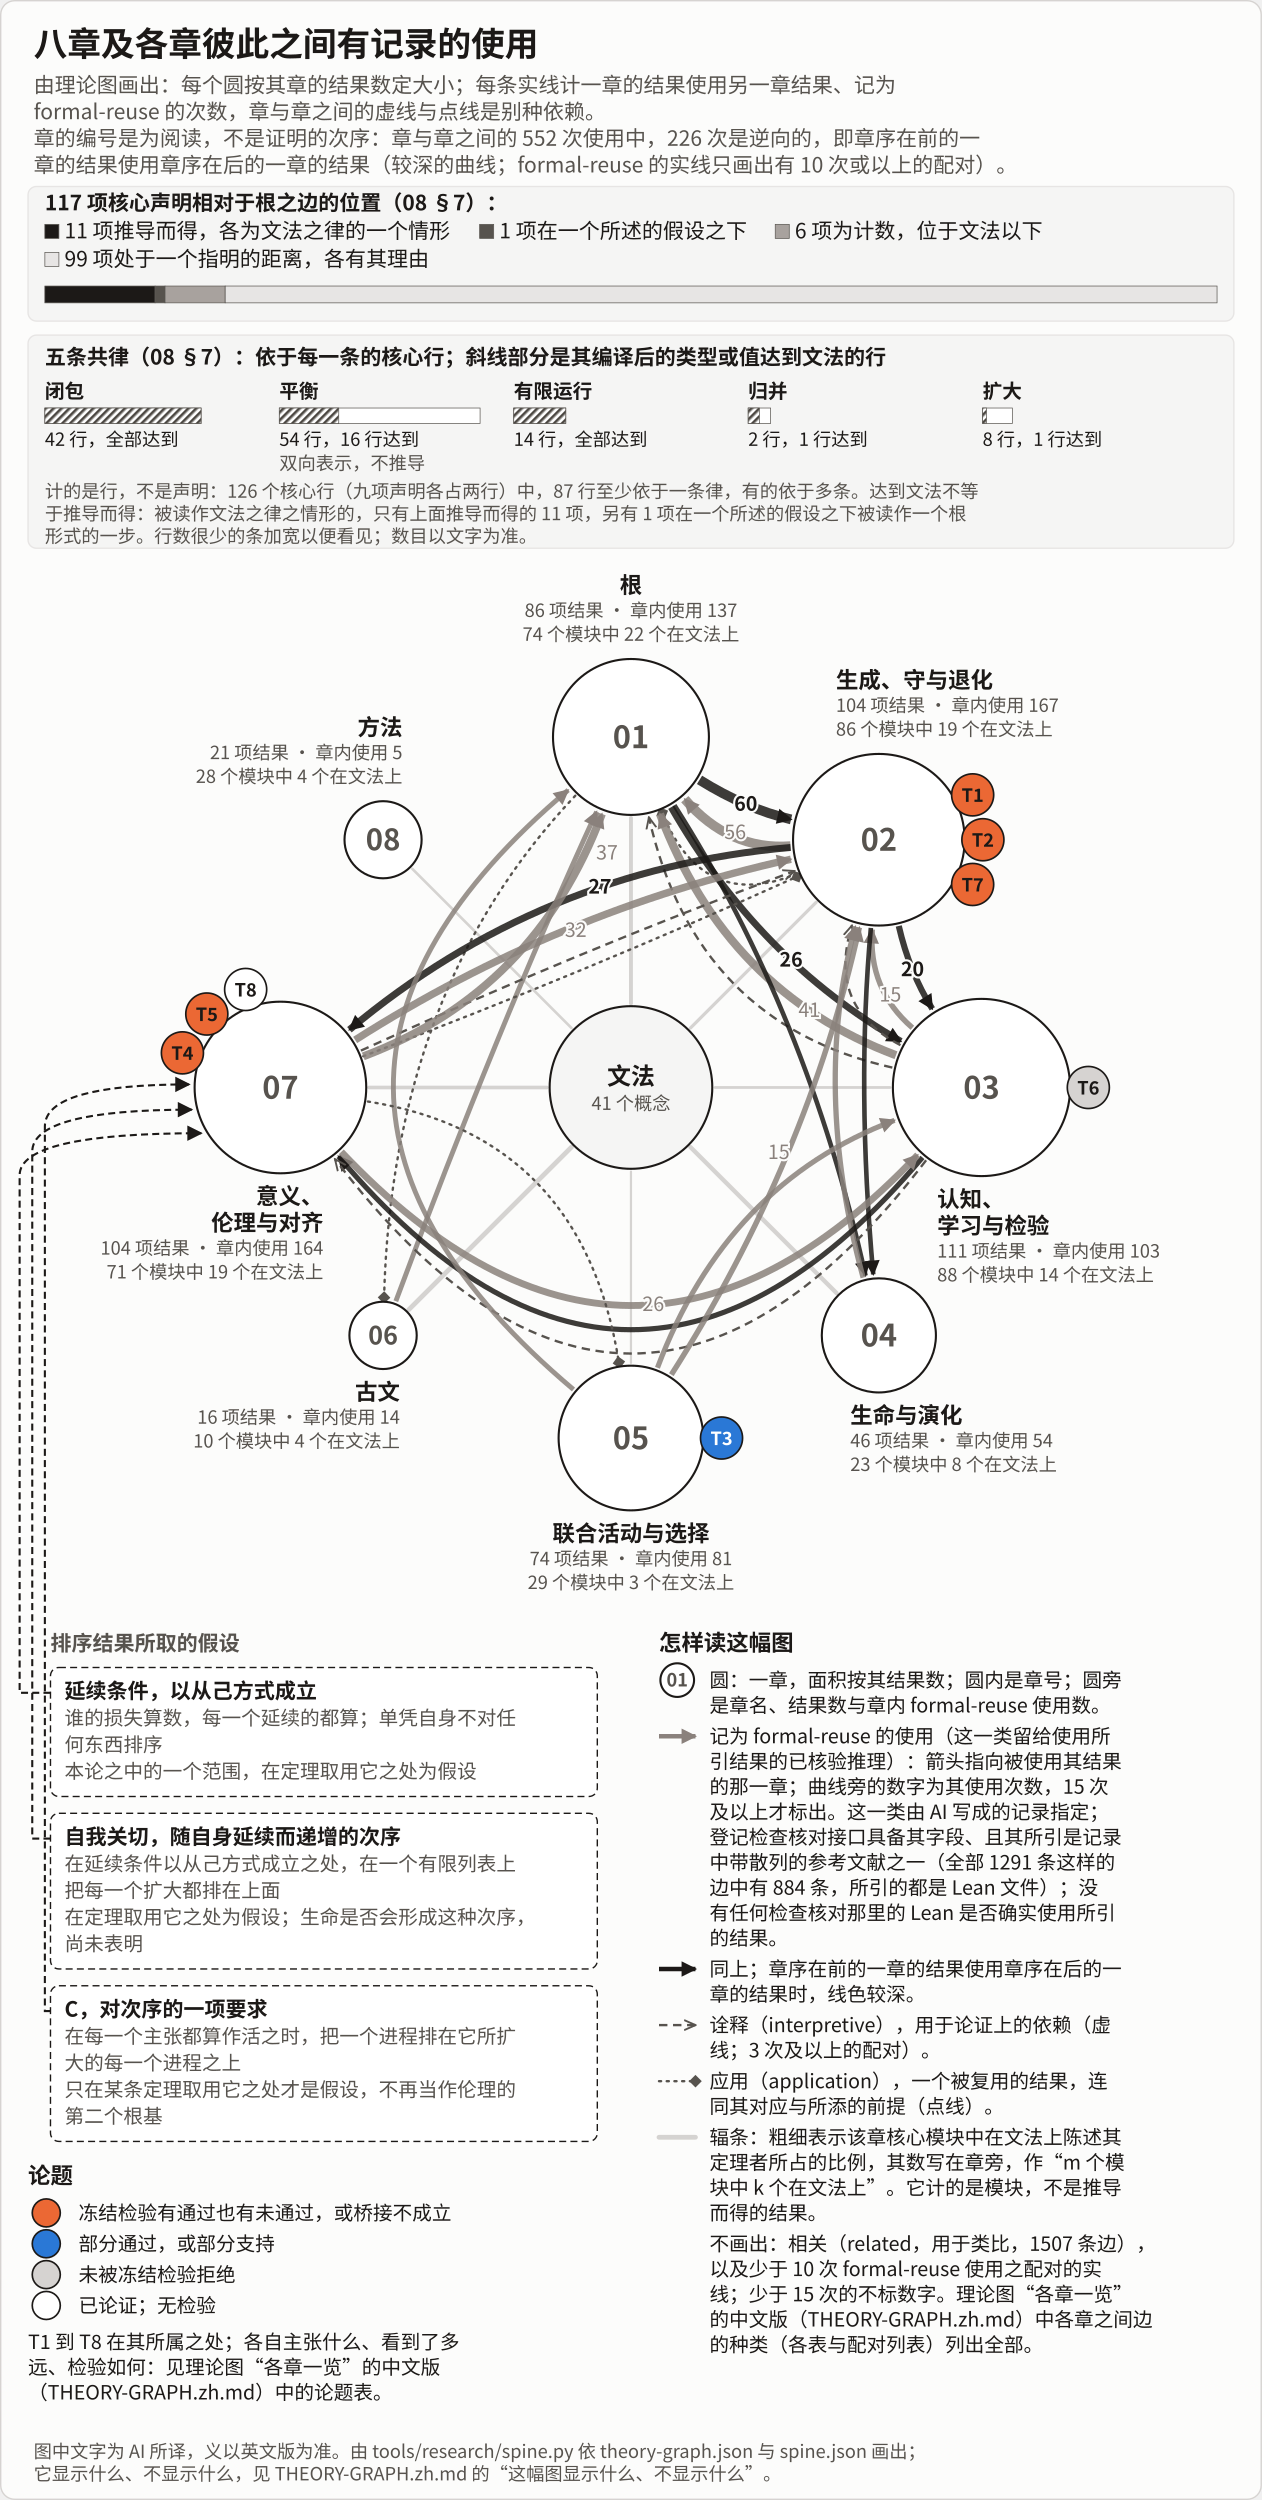
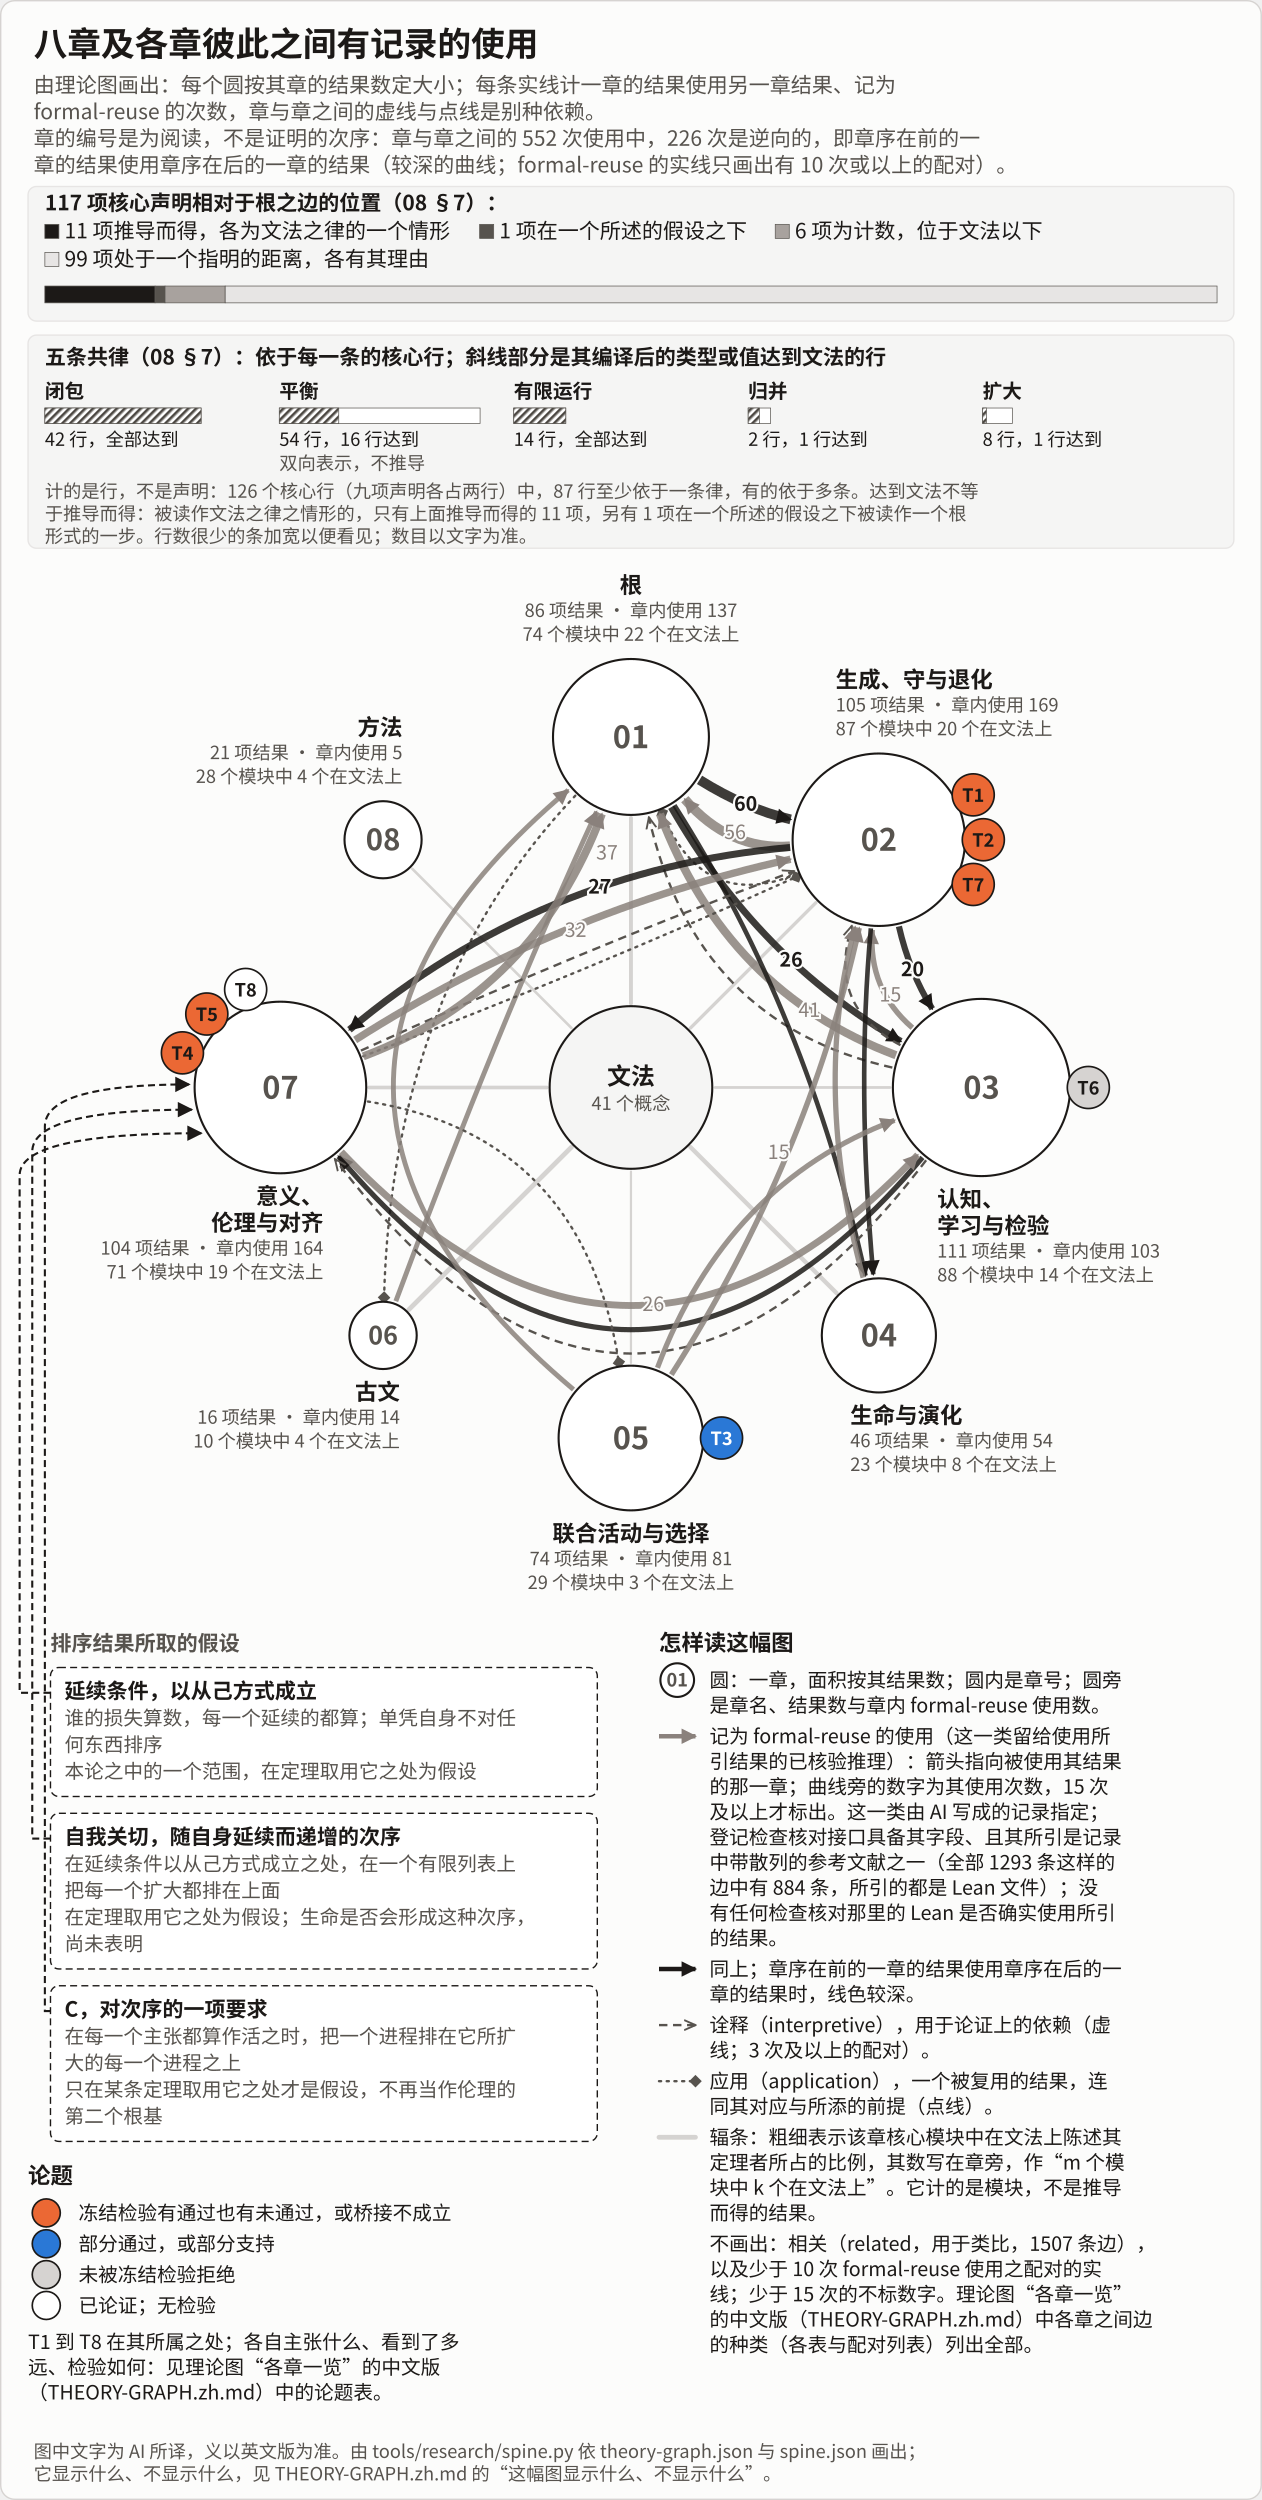
<svg xmlns="http://www.w3.org/2000/svg" viewBox="0 0 900 1783" width="900" height="1783" role="img" aria-labelledby="spine-title spine-desc" font-family="'PingFang SC', 'Hiragino Sans GB', 'Noto Sans CJK SC', 'Microsoft YaHei', sans-serif">
  <defs>
    <marker id="fwd" viewBox="0 0 10 10" refX="9" refY="5" markerWidth="11" markerHeight="11" markerUnits="userSpaceOnUse" orient="auto">
      <path d="M0,0 L10,5 L0,10 z" fill="#8a817c" />
    </marker>
    <marker id="back" viewBox="0 0 10 10" refX="9" refY="5" markerWidth="11" markerHeight="11" markerUnits="userSpaceOnUse" orient="auto">
      <path d="M0,0 L10,5 L0,10 z" fill="#1c1917" />
    </marker>
    <marker id="thin" viewBox="0 0 10 10" refX="9" refY="5" markerWidth="9" markerHeight="9" markerUnits="userSpaceOnUse" orient="auto">
      <path d="M0,1 L9,5 L0,9" fill="none" stroke="#57534e" stroke-width="1.5" />
    </marker>
    <marker id="diamond" viewBox="0 0 10 10" refX="5" refY="5" markerWidth="9" markerHeight="9" markerUnits="userSpaceOnUse" orient="auto">
      <path d="M5,0 L10,5 L5,10 L0,5 z" fill="#57534e" />
    </marker>
    <pattern id="reach" width="4" height="4" patternUnits="userSpaceOnUse" patternTransform="rotate(45)">
      <rect width="4" height="4" fill="#ffffff" />
      <rect width="2" height="4" fill="#57534e" />
    </pattern>
  </defs>
  <rect x="0.5" y="0.5" width="899" height="1782" rx="10" fill="#fcfcfb" stroke="#d6d3d1" />
  <text x="24" y="40" font-size="24" font-weight="bold" text-anchor="start" fill="#1c1917">八章及各章彼此之间有记录的使用</text>
  <text x="24" y="66" font-size="15" text-anchor="start" fill="#57534e">由理论图画出：每个圆按其章的结果数定大小；每条实线计一章的结果使用另一章结果、记为</text>
  <text x="24" y="85" font-size="15" text-anchor="start" fill="#57534e">formal-reuse 的次数，章与章之间的虚线与点线是别种依赖。</text>
  <text x="24" y="104" font-size="15" text-anchor="start" fill="#57534e">章的编号是为阅读，不是证明的次序：章与章之间的 552 次使用中，226 次是逆向的，即章序在前的一</text>
  <text x="24" y="123" font-size="15" text-anchor="start" fill="#57534e">章的结果使用章序在后的一章的结果（较深的曲线；formal-reuse 的实线只画出有 10 次或以上的配对）。</text>
  <rect x="20" y="133" width="860" height="96" rx="6" fill="#f5f5f4" stroke="#e7e5e4" />
  <text x="32" y="150" font-size="15" font-weight="bold" text-anchor="start" fill="#1c1917">117 项核心声明相对于根之边的位置（08 §7）：</text>
  <rect x="32" y="160" width="10" height="10" fill="#1c1917" stroke="#57534e" stroke-width="0.5" />
  <text x="46" y="170" font-size="15" text-anchor="start" fill="#1c1917">11 项推导而得，各为文法之律的一个情形</text>
  <rect x="342.1" y="160" width="10" height="10" fill="#57534e" stroke="#57534e" stroke-width="0.5" />
  <text x="356.1" y="170" font-size="15" text-anchor="start" fill="#1c1917">1 项在一个所述的假设之下</text>
  <rect x="552.9" y="160" width="10" height="10" fill="#a8a29e" stroke="#57534e" stroke-width="0.5" />
  <text x="566.9" y="170" font-size="15" text-anchor="start" fill="#1c1917">6 项为计数，位于文法以下</text>
  <rect x="32" y="180" width="10" height="10" fill="#e7e5e4" stroke="#57534e" stroke-width="0.5" />
  <text x="46" y="190" font-size="15" text-anchor="start" fill="#1c1917">99 项处于一个指明的距离，各有其理由</text>
  <rect x="32" y="204" width="78.6" height="12" fill="#1c1917" stroke="#57534e" stroke-width="0.5" />
  <rect x="110.6" y="204" width="7.1" height="12" fill="#57534e" stroke="#57534e" stroke-width="0.5" />
  <rect x="117.7" y="204" width="42.9" height="12" fill="#a8a29e" stroke="#57534e" stroke-width="0.5" />
  <rect x="160.6" y="204" width="707.4" height="12" fill="#e7e5e4" stroke="#57534e" stroke-width="0.5" />
  <rect x="20" y="239" width="860" height="152" rx="6" fill="#f5f5f4" stroke="#e7e5e4" />
  <text x="32" y="260" font-size="15" font-weight="bold" text-anchor="start" fill="#1c1917">五条共律（08 §7）：依于每一条的核心行；斜线部分是其编译后的类型或值达到文法的行</text>
  <text x="32" y="284" font-size="14" font-weight="bold" text-anchor="start" fill="#1c1917">闭包</text>
  <rect x="32" y="291" width="111.4" height="11" fill="#ffffff" stroke="#57534e" stroke-width="0.5" />
  <rect x="32" y="291" width="111.4" height="11" fill="url(#reach)" stroke="#57534e" stroke-width="0.5" />
  <text x="32" y="318" font-size="13" text-anchor="start" fill="#1c1917">42 行，全部达到</text>
  <text x="199.2" y="284" font-size="14" font-weight="bold" text-anchor="start" fill="#1c1917">平衡</text>
  <rect x="199.2" y="291" width="143.2" height="11" fill="#ffffff" stroke="#57534e" stroke-width="0.5" />
  <rect x="199.2" y="291" width="42.4" height="11" fill="url(#reach)" stroke="#57534e" stroke-width="0.5" />
  <text x="199.2" y="318" font-size="13" text-anchor="start" fill="#1c1917">54 行，16 行达到</text>
  <text x="199.2" y="335" font-size="13" text-anchor="start" fill="#57534e">双向表示，不推导</text>
  <text x="366.4" y="284" font-size="14" font-weight="bold" text-anchor="start" fill="#1c1917">有限运行</text>
  <rect x="366.4" y="291" width="37.1" height="11" fill="#ffffff" stroke="#57534e" stroke-width="0.5" />
  <rect x="366.4" y="291" width="37.1" height="11" fill="url(#reach)" stroke="#57534e" stroke-width="0.5" />
  <text x="366.4" y="318" font-size="13" text-anchor="start" fill="#1c1917">14 行，全部达到</text>
  <text x="533.6" y="284" font-size="14" font-weight="bold" text-anchor="start" fill="#1c1917">归并</text>
  <rect x="533.6" y="291" width="16" height="11" fill="#ffffff" stroke="#57534e" stroke-width="0.5" />
  <rect x="533.6" y="291" width="8" height="11" fill="url(#reach)" stroke="#57534e" stroke-width="0.5" />
  <text x="533.6" y="318" font-size="13" text-anchor="start" fill="#1c1917">2 行，1 行达到</text>
  <text x="700.8" y="284" font-size="14" font-weight="bold" text-anchor="start" fill="#1c1917">扩大</text>
  <rect x="700.8" y="291" width="21.2" height="11" fill="#ffffff" stroke="#57534e" stroke-width="0.5" />
  <rect x="700.8" y="291" width="2.7" height="11" fill="url(#reach)" stroke="#57534e" stroke-width="0.5" />
  <text x="700.8" y="318" font-size="13" text-anchor="start" fill="#1c1917">8 行，1 行达到</text>
  <text x="32" y="355" font-size="13" text-anchor="start" fill="#57534e">计的是行，不是声明：126 个核心行（九项声明各占两行）中，87 行至少依于一条律，有的依于多条。达到文法不等</text>
  <text x="32" y="371" font-size="13" text-anchor="start" fill="#57534e">于推导而得：被读作文法之律之情形的，只有上面推导而得的 11 项，另有 1 项在一个所述的假设之下被读作一个根</text>
  <text x="32" y="387" font-size="13" text-anchor="start" fill="#57534e">形式的一步。行数很少的条加宽以便看见；数目以文字为准。</text>
  <line x1="450" y1="583.3" x2="450" y2="715.6" stroke="#a8a29e" stroke-opacity="0.45" stroke-width="2.8" stroke-linecap="round" />
-   <line x1="582.1" y1="643.5" x2="492.4" y2="733.2" stroke="#a8a29e" stroke-opacity="0.45" stroke-width="2.3" stroke-linecap="round" />
+   <line x1="581.9" y1="643.8" x2="492.4" y2="733.2" stroke="#a8a29e" stroke-opacity="0.45" stroke-width="2.4" stroke-linecap="round" />
  <line x1="634.8" y1="775.6" x2="510" y2="775.6" stroke="#a8a29e" stroke-opacity="0.45" stroke-width="2" stroke-linecap="round" />
  <line x1="596.6" y1="922.2" x2="492.4" y2="818.1" stroke="#a8a29e" stroke-opacity="0.45" stroke-width="3.1" stroke-linecap="round" />
  <line x1="450" y1="972" x2="450" y2="835.6" stroke="#a8a29e" stroke-opacity="0.45" stroke-width="1.6" stroke-linecap="round" />
  <line x1="291.6" y1="934" x2="407.6" y2="818.1" stroke="#a8a29e" stroke-opacity="0.45" stroke-width="3.4" stroke-linecap="round" />
  <line x1="263.2" y1="775.6" x2="390" y2="775.6" stroke="#a8a29e" stroke-opacity="0.45" stroke-width="2.6" stroke-linecap="round" />
  <line x1="294.1" y1="619.7" x2="407.6" y2="733.2" stroke="#a8a29e" stroke-opacity="0.45" stroke-width="1.9" stroke-linecap="round" />
  <circle cx="450" cy="775.6" r="58" fill="#f5f5f4" stroke="#1c1917" stroke-width="1.5" />
  <text x="450" y="773.6" font-size="17" font-weight="bold" text-anchor="middle" fill="#1c1917">文法</text>
  <text x="450" y="791.6" font-size="13" text-anchor="middle" fill="#57534e">41 个概念</text>
-   <path d="M498.9,556.2 Q532.3,577 564.2,584.4" fill="none" stroke="#1c1917" stroke-opacity="0.85" stroke-width="7" marker-end="url(#back)" />
-   <path d="M563.8,603.4 Q520,606.6 488.4,570" fill="none" stroke="#8a817c" stroke-opacity="0.85" stroke-width="6.8" marker-end="url(#fwd)" />
-   <path d="M568.4,623.1 Q501.7,650.9 472.3,579.9" fill="none" stroke="#57534e" stroke-width="1.7" stroke-dasharray="1.5 4" stroke-linecap="round" marker-end="url(#diamond)" />
+   <path d="M498.9,556.2 Q532.3,577 563.9,584.4" fill="none" stroke="#1c1917" stroke-opacity="0.85" stroke-width="7" marker-end="url(#back)" />
+   <path d="M563.5,603.5 Q520,606.6 488.4,570" fill="none" stroke="#8a817c" stroke-opacity="0.85" stroke-width="6.8" marker-end="url(#fwd)" />
+   <path d="M568.2,623.3 Q501.7,650.9 472.3,579.9" fill="none" stroke="#57534e" stroke-width="1.7" stroke-dasharray="1.5 4" stroke-linecap="round" marker-end="url(#diamond)" />
  <path d="M478.7,575.7 Q541.1,684.6 642.5,742.7" fill="none" stroke="#1c1917" stroke-opacity="0.85" stroke-width="4.9" marker-end="url(#back)" />
  <path d="M639,752.6 Q518.4,707.2 470.7,580.5" fill="none" stroke="#8a817c" stroke-opacity="0.85" stroke-width="5.9" marker-end="url(#fwd)" />
  <path d="M636.4,761.4 Q495.8,729.8 462.8,582.9" fill="none" stroke="#57534e" stroke-width="1.7" stroke-dasharray="6 4" marker-end="url(#thin)" />
  <path d="M481,574.3 Q576,723.5 617.3,909.8" fill="none" stroke="#1c1917" stroke-opacity="0.85" stroke-width="3.3" marker-end="url(#back)" />
  <path d="M410.3,567.5 Q279.7,705.1 273.9,925.4" fill="none" stroke="#57534e" stroke-width="1.7" stroke-dasharray="1.5 4" stroke-linecap="round" marker-end="url(#diamond)" />
  <path d="M282.3,928 Q353.6,735.7 425.5,578.9" fill="none" stroke="#8a817c" stroke-opacity="0.85" stroke-width="3.5" marker-end="url(#fwd)" />
-   <path d="M641,660.4 Q648.6,693.4 664.9,719.5" fill="none" stroke="#1c1917" stroke-opacity="0.85" stroke-width="4.4" marker-end="url(#back)" />
-   <path d="M650.7,733 Q619,705.6 622.1,662.9" fill="none" stroke="#8a817c" stroke-opacity="0.85" stroke-width="3.9" marker-end="url(#fwd)" />
-   <path d="M642.2,745.4 Q589.5,717.9 607.6,660.1" fill="none" stroke="#57534e" stroke-width="1.7" stroke-dasharray="6 4" marker-end="url(#thin)" />
-   <path d="M621.1,661.8 Q610.8,775.6 622.8,908.9" fill="none" stroke="#1c1917" stroke-opacity="0.85" stroke-width="3.3" marker-end="url(#back)" />
-   <path d="M615.6,911.2 Q578.8,775.6 610,660.8" fill="none" stroke="#8a817c" stroke-opacity="0.85" stroke-width="3.8" marker-end="url(#fwd)" />
-   <path d="M563.8,604.4 Q385.6,620.1 249.2,734.4" fill="none" stroke="#1c1917" stroke-opacity="0.85" stroke-width="5" marker-end="url(#back)" />
-   <path d="M253.3,741.7 Q397.8,649.7 564.1,612.8" fill="none" stroke="#8a817c" stroke-opacity="0.85" stroke-width="5.3" marker-end="url(#fwd)" />
-   <path d="M257.4,749.3 Q410.1,679.3 566.6,621.2" fill="none" stroke="#57534e" stroke-width="1.7" stroke-dasharray="6 4" marker-end="url(#thin)" />
-   <path d="M259.1,753.3 Q416.2,694 568.3,625.3" fill="none" stroke="#57534e" stroke-width="1.7" stroke-dasharray="1.5 4" stroke-linecap="round" marker-end="url(#diamond)" />
+   <path d="M641.1,660.7 Q648.6,693.4 664.9,719.5" fill="none" stroke="#1c1917" stroke-opacity="0.85" stroke-width="4.4" marker-end="url(#back)" />
+   <path d="M650.7,733 Q619,705.6 622.1,663.2" fill="none" stroke="#8a817c" stroke-opacity="0.85" stroke-width="3.9" marker-end="url(#fwd)" />
+   <path d="M642.2,745.4 Q589.5,717.9 607.5,660.4" fill="none" stroke="#57534e" stroke-width="1.7" stroke-dasharray="6 4" marker-end="url(#thin)" />
+   <path d="M621.1,662.1 Q610.8,775.6 622.8,908.9" fill="none" stroke="#1c1917" stroke-opacity="0.85" stroke-width="3.3" marker-end="url(#back)" />
+   <path d="M615.6,911.2 Q578.8,775.6 609.9,661.1" fill="none" stroke="#8a817c" stroke-opacity="0.85" stroke-width="3.8" marker-end="url(#fwd)" />
+   <path d="M563.5,604.4 Q385.6,620.1 249.2,734.4" fill="none" stroke="#1c1917" stroke-opacity="0.85" stroke-width="5" marker-end="url(#back)" />
+   <path d="M253.3,741.7 Q397.8,649.7 563.8,612.8" fill="none" stroke="#8a817c" stroke-opacity="0.85" stroke-width="5.3" marker-end="url(#fwd)" />
+   <path d="M257.4,749.3 Q410.1,679.3 566.3,621.3" fill="none" stroke="#57534e" stroke-width="1.7" stroke-dasharray="6 4" marker-end="url(#thin)" />
+   <path d="M259.1,753.3 Q416.2,694 568,625.4" fill="none" stroke="#57534e" stroke-width="1.7" stroke-dasharray="1.5 4" stroke-linecap="round" marker-end="url(#diamond)" />
  <path d="M657.9,825.5 Q450,1071.6 241.4,824.7" fill="none" stroke="#1c1917" stroke-opacity="0.85" stroke-width="3.7" marker-end="url(#back)" />
  <path d="M660.5,827.5 Q450,1103.6 238.9,826.7" fill="none" stroke="#57534e" stroke-width="1.7" stroke-dasharray="6 4" marker-end="url(#thin)" />
  <path d="M243.4,821.5 Q450,1039.6 654.5,823.7" fill="none" stroke="#8a817c" stroke-opacity="0.85" stroke-width="4.9" marker-end="url(#fwd)" />
  <path d="M409,991 Q154,775.6 405.2,563.5" fill="none" stroke="#8a817c" stroke-opacity="0.85" stroke-width="3.5" marker-end="url(#fwd)" />
-   <path d="M478.8,980.4 Q576,827.8 612.9,661.5" fill="none" stroke="#8a817c" stroke-opacity="0.85" stroke-width="3.9" marker-end="url(#fwd)" />
+   <path d="M478.8,980.4 Q576,827.8 612.8,661.8" fill="none" stroke="#8a817c" stroke-opacity="0.85" stroke-width="3.9" marker-end="url(#fwd)" />
  <path d="M468.9,975.5 Q518.4,844.1 638,799" fill="none" stroke="#8a817c" stroke-opacity="0.85" stroke-width="3.7" marker-end="url(#fwd)" />
  <path d="M259.1,753.4 Q381.6,707.2 429.3,580.5" fill="none" stroke="#8a817c" stroke-opacity="0.85" stroke-width="5.7" marker-end="url(#fwd)" />
  <path d="M262.4,785.6 Q415.5,810.1 441.4,971.7" fill="none" stroke="#57534e" stroke-width="1.7" stroke-dasharray="1.5 4" stroke-linecap="round" marker-end="url(#diamond)" />
  <circle cx="450" cy="525.6" r="55.6" fill="#ffffff" stroke="#1c1917" stroke-width="1.5" />
  <text x="450" y="533.6" font-size="22" font-weight="bold" text-anchor="middle" fill="#57534e">01</text>
  <text x="450" y="423" font-size="16" font-weight="bold" text-anchor="middle" fill="#1c1917" stroke="#fcfcfb" stroke-width="3" paint-order="stroke">根</text>
  <text x="450" y="440" font-size="13" text-anchor="middle" fill="#57534e" stroke="#fcfcfb" stroke-width="3" paint-order="stroke">86 项结果 · 章内使用 137</text>
  <text x="450" y="457" font-size="13" text-anchor="middle" fill="#57534e" stroke="#fcfcfb" stroke-width="3" paint-order="stroke">74 个模块中 22 个在文法上</text>
-   <circle cx="626.8" cy="598.9" r="61.2" fill="#ffffff" stroke="#1c1917" stroke-width="1.5" />
+   <circle cx="626.8" cy="598.9" r="61.5" fill="#ffffff" stroke="#1c1917" stroke-width="1.5" />
  <text x="626.8" y="606.8" font-size="22" font-weight="bold" text-anchor="middle" fill="#57534e">02</text>
-   <text x="596.2" y="490.7" font-size="16" font-weight="bold" text-anchor="start" fill="#1c1917" stroke="#fcfcfb" stroke-width="3" paint-order="stroke">生成、守与退化</text>
-   <text x="596.2" y="507.7" font-size="13" text-anchor="start" fill="#57534e" stroke="#fcfcfb" stroke-width="3" paint-order="stroke">104 项结果 · 章内使用 167</text>
-   <text x="596.2" y="524.7" font-size="13" text-anchor="start" fill="#57534e" stroke="#fcfcfb" stroke-width="3" paint-order="stroke">86 个模块中 19 个在文法上</text>
+   <text x="596" y="490.4" font-size="16" font-weight="bold" text-anchor="start" fill="#1c1917" stroke="#fcfcfb" stroke-width="3" paint-order="stroke">生成、守与退化</text>
+   <text x="596" y="507.4" font-size="13" text-anchor="start" fill="#57534e" stroke="#fcfcfb" stroke-width="3" paint-order="stroke">105 项结果 · 章内使用 169</text>
+   <text x="596" y="524.4" font-size="13" text-anchor="start" fill="#57534e" stroke="#fcfcfb" stroke-width="3" paint-order="stroke">87 个模块中 20 个在文法上</text>
  <circle cx="700" cy="775.6" r="63.2" fill="#ffffff" stroke="#1c1917" stroke-width="1.5" />
  <text x="700" y="783.6" font-size="22" font-weight="bold" text-anchor="middle" fill="#57534e">03</text>
  <text x="668.4" y="860.9" font-size="16" font-weight="bold" text-anchor="start" fill="#1c1917" stroke="#fcfcfb" stroke-width="3" paint-order="stroke">认知、</text>
  <text x="668.4" y="879.9" font-size="16" font-weight="bold" text-anchor="start" fill="#1c1917" stroke="#fcfcfb" stroke-width="3" paint-order="stroke">学习与检验</text>
  <text x="668.4" y="896.9" font-size="13" text-anchor="start" fill="#57534e" stroke="#fcfcfb" stroke-width="3" paint-order="stroke">111 项结果 · 章内使用 103</text>
  <text x="668.4" y="913.9" font-size="13" text-anchor="start" fill="#57534e" stroke="#fcfcfb" stroke-width="3" paint-order="stroke">88 个模块中 14 个在文法上</text>
  <circle cx="626.8" cy="952.4" r="40.7" fill="#ffffff" stroke="#1c1917" stroke-width="1.5" />
  <text x="626.8" y="960.3" font-size="22" font-weight="bold" text-anchor="middle" fill="#57534e">04</text>
  <text x="606.4" y="1015.1" font-size="16" font-weight="bold" text-anchor="start" fill="#1c1917" stroke="#fcfcfb" stroke-width="3" paint-order="stroke">生命与演化</text>
  <text x="606.4" y="1032.1" font-size="13" text-anchor="start" fill="#57534e" stroke="#fcfcfb" stroke-width="3" paint-order="stroke">46 项结果 · 章内使用 54</text>
  <text x="606.4" y="1049.1" font-size="13" text-anchor="start" fill="#57534e" stroke="#fcfcfb" stroke-width="3" paint-order="stroke">23 个模块中 8 个在文法上</text>
  <circle cx="450" cy="1025.6" r="51.6" fill="#ffffff" stroke="#1c1917" stroke-width="1.5" />
  <text x="450" y="1033.6" font-size="22" font-weight="bold" text-anchor="middle" fill="#57534e">05</text>
  <text x="450" y="1099.3" font-size="16" font-weight="bold" text-anchor="middle" fill="#1c1917" stroke="#fcfcfb" stroke-width="3" paint-order="stroke">联合活动与选择</text>
  <text x="450" y="1116.3" font-size="13" text-anchor="middle" fill="#57534e" stroke="#fcfcfb" stroke-width="3" paint-order="stroke">74 项结果 · 章内使用 81</text>
  <text x="450" y="1133.3" font-size="13" text-anchor="middle" fill="#57534e" stroke="#fcfcfb" stroke-width="3" paint-order="stroke">29 个模块中 3 个在文法上</text>
  <circle cx="273.2" cy="952.4" r="24" fill="#ffffff" stroke="#1c1917" stroke-width="1.5" />
  <text x="273.2" y="958.9" font-size="18" font-weight="bold" text-anchor="middle" fill="#57534e">06</text>
  <text x="285.2" y="998.4" font-size="16" font-weight="bold" text-anchor="end" fill="#1c1917" stroke="#fcfcfb" stroke-width="3" paint-order="stroke">古文</text>
  <text x="285.2" y="1015.4" font-size="13" text-anchor="end" fill="#57534e" stroke="#fcfcfb" stroke-width="3" paint-order="stroke">16 项结果 · 章内使用 14</text>
  <text x="285.2" y="1032.4" font-size="13" text-anchor="end" fill="#57534e" stroke="#fcfcfb" stroke-width="3" paint-order="stroke">10 个模块中 4 个在文法上</text>
  <circle cx="200" cy="775.6" r="61.2" fill="#ffffff" stroke="#1c1917" stroke-width="1.5" />
  <text x="200" y="783.6" font-size="22" font-weight="bold" text-anchor="middle" fill="#57534e">07</text>
  <text x="230.6" y="858.8" font-size="16" font-weight="bold" text-anchor="end" fill="#1c1917" stroke="#fcfcfb" stroke-width="3" paint-order="stroke">意义、</text>
  <text x="230.6" y="877.8" font-size="16" font-weight="bold" text-anchor="end" fill="#1c1917" stroke="#fcfcfb" stroke-width="3" paint-order="stroke">伦理与对齐</text>
  <text x="230.6" y="894.8" font-size="13" text-anchor="end" fill="#57534e" stroke="#fcfcfb" stroke-width="3" paint-order="stroke">104 项结果 · 章内使用 164</text>
  <text x="230.6" y="911.8" font-size="13" text-anchor="end" fill="#57534e" stroke="#fcfcfb" stroke-width="3" paint-order="stroke">71 个模块中 19 个在文法上</text>
  <circle cx="273.2" cy="598.9" r="27.5" fill="#ffffff" stroke="#1c1917" stroke-width="1.5" />
  <text x="273.2" y="606.4" font-size="21" font-weight="bold" text-anchor="middle" fill="#57534e">08</text>
  <text x="287" y="524.4" font-size="16" font-weight="bold" text-anchor="end" fill="#1c1917" stroke="#fcfcfb" stroke-width="3" paint-order="stroke">方法</text>
  <text x="287" y="541.4" font-size="13" text-anchor="end" fill="#57534e" stroke="#fcfcfb" stroke-width="3" paint-order="stroke">21 项结果 · 章内使用 5</text>
  <text x="287" y="558.4" font-size="13" text-anchor="end" fill="#57534e" stroke="#fcfcfb" stroke-width="3" paint-order="stroke">28 个模块中 4 个在文法上</text>
-   <circle cx="693.7" cy="566.9" r="15" fill="#eb6834" stroke="#1c1917" stroke-width="1.2" />
-   <text x="693.7" y="571.9" font-size="13" font-weight="bold" text-anchor="middle" fill="#1c1917">T1</text>
-   <circle cx="701" cy="598.9" r="15" fill="#eb6834" stroke="#1c1917" stroke-width="1.2" />
-   <text x="701" y="603.9" font-size="13" font-weight="bold" text-anchor="middle" fill="#1c1917">T2</text>
-   <circle cx="693.7" cy="630.8" r="15" fill="#eb6834" stroke="#1c1917" stroke-width="1.2" />
-   <text x="693.7" y="635.8" font-size="13" font-weight="bold" text-anchor="middle" fill="#1c1917">T7</text>
+   <circle cx="694.1" cy="566.9" r="15" fill="#eb6834" stroke="#1c1917" stroke-width="1.2" />
+   <text x="694.1" y="571.9" font-size="13" font-weight="bold" text-anchor="middle" fill="#1c1917">T1</text>
+   <circle cx="701.3" cy="598.9" r="15" fill="#eb6834" stroke="#1c1917" stroke-width="1.2" />
+   <text x="701.3" y="603.9" font-size="13" font-weight="bold" text-anchor="middle" fill="#1c1917">T2</text>
+   <circle cx="694.1" cy="630.8" r="15" fill="#eb6834" stroke="#1c1917" stroke-width="1.2" />
+   <text x="694.1" y="635.8" font-size="13" font-weight="bold" text-anchor="middle" fill="#1c1917">T7</text>
  <circle cx="514.6" cy="1025.6" r="15" fill="#2a78d6" stroke="#1c1917" stroke-width="1.2" />
  <text x="514.6" y="1030.6" font-size="13" font-weight="bold" text-anchor="middle" fill="#ffffff">T3</text>
  <circle cx="130.1" cy="750.9" r="15" fill="#eb6834" stroke="#1c1917" stroke-width="1.2" />
  <text x="130.1" y="755.9" font-size="13" font-weight="bold" text-anchor="middle" fill="#1c1917">T4</text>
  <circle cx="147.5" cy="723.2" r="15" fill="#eb6834" stroke="#1c1917" stroke-width="1.2" />
  <text x="147.5" y="728.2" font-size="13" font-weight="bold" text-anchor="middle" fill="#1c1917">T5</text>
  <circle cx="175.2" cy="705.7" r="15" fill="#ffffff" stroke="#1c1917" stroke-width="1.2" />
  <text x="175.2" y="710.7" font-size="13" font-weight="bold" text-anchor="middle" fill="#1c1917">T8</text>
  <circle cx="776.2" cy="775.6" r="15" fill="#d6d3d1" stroke="#1c1917" stroke-width="1.2" />
  <text x="776.2" y="780.6" font-size="13" font-weight="bold" text-anchor="middle" fill="#1c1917">T6</text>
-   <text x="531.9" y="578.2" font-size="14" font-weight="bold" text-anchor="middle" fill="#1c1917" stroke="#fcfcfb" stroke-width="3" paint-order="stroke">60</text>
-   <text x="524.3" y="598.4" font-size="14" text-anchor="middle" fill="#8a817c" stroke="#fcfcfb" stroke-width="3" paint-order="stroke">56</text>
+   <text x="531.8" y="578.2" font-size="14" font-weight="bold" text-anchor="middle" fill="#1c1917" stroke="#fcfcfb" stroke-width="3" paint-order="stroke">60</text>
+   <text x="524.2" y="598.4" font-size="14" text-anchor="middle" fill="#8a817c" stroke="#fcfcfb" stroke-width="3" paint-order="stroke">56</text>
  <text x="577.2" y="725.3" font-size="14" text-anchor="middle" fill="#8a817c" stroke="#fcfcfb" stroke-width="3" paint-order="stroke">41</text>
  <text x="432.9" y="613" font-size="14" text-anchor="middle" fill="#8a817c" stroke="#fcfcfb" stroke-width="3" paint-order="stroke">37</text>
-   <text x="410.6" y="668.2" font-size="14" text-anchor="middle" fill="#8a817c" stroke="#fcfcfb" stroke-width="3" paint-order="stroke">32</text>
-   <text x="427.9" y="637.3" font-size="14" font-weight="bold" text-anchor="middle" fill="#1c1917" stroke="#fcfcfb" stroke-width="3" paint-order="stroke">27</text>
+   <text x="410.5" y="668.2" font-size="14" text-anchor="middle" fill="#8a817c" stroke="#fcfcfb" stroke-width="3" paint-order="stroke">32</text>
+   <text x="427.8" y="637.3" font-size="14" font-weight="bold" text-anchor="middle" fill="#1c1917" stroke="#fcfcfb" stroke-width="3" paint-order="stroke">27</text>
  <text x="564.2" y="689.4" font-size="14" font-weight="bold" text-anchor="middle" fill="#1c1917" stroke="#fcfcfb" stroke-width="3" paint-order="stroke">26</text>
  <text x="465.9" y="935" font-size="14" text-anchor="middle" fill="#8a817c" stroke="#fcfcfb" stroke-width="3" paint-order="stroke">26</text>
  <text x="650.8" y="696.2" font-size="14" font-weight="bold" text-anchor="middle" fill="#1c1917" stroke="#fcfcfb" stroke-width="3" paint-order="stroke">20</text>
  <text x="635" y="714.3" font-size="14" text-anchor="middle" fill="#8a817c" stroke="#fcfcfb" stroke-width="3" paint-order="stroke">15</text>
-   <text x="555.4" y="826.6" font-size="14" text-anchor="middle" fill="#8a817c" stroke="#fcfcfb" stroke-width="3" paint-order="stroke">15</text>
+   <text x="555.3" y="826.6" font-size="14" text-anchor="middle" fill="#8a817c" stroke="#fcfcfb" stroke-width="3" paint-order="stroke">15</text>
  <text x="36" y="1177.3" font-size="15" font-weight="bold" text-anchor="start" fill="#57534e">排序结果所取的假设</text>
  <rect x="36" y="1189.256" width="390" height="92" rx="6" fill="#ffffff" stroke="#1c1917" stroke-dasharray="5 3" />
  <text x="46" y="1211.3" font-size="15" font-weight="bold" text-anchor="start" fill="#1c1917">延续条件，以从己方式成立</text>
  <text x="46" y="1230.3" font-size="14" text-anchor="start" fill="#57534e">谁的损失算数，每一个延续的都算；单凭自身不对任</text>
  <text x="46" y="1249.3" font-size="14" text-anchor="start" fill="#57534e">何东西排序</text>
  <text x="46" y="1268.3" font-size="14" text-anchor="start" fill="#57534e">本论之中的一个范围，在定理取用它之处为假设</text>
  <path d="M36,1207.3 L14,1207.3 L14,838.2 Q14,808.2 143.5,808.2" fill="none" stroke="#1c1917" stroke-width="1.5" stroke-dasharray="5 3" marker-end="url(#back)" />
  <rect x="36" y="1293.256" width="390" height="111" rx="6" fill="#ffffff" stroke="#1c1917" stroke-dasharray="5 3" />
  <text x="46" y="1315.3" font-size="15" font-weight="bold" text-anchor="start" fill="#1c1917">自我关切，随自身延续而递增的次序</text>
  <text x="46" y="1334.3" font-size="14" text-anchor="start" fill="#57534e">在延续条件以从己方式成立之处，在一个有限列表上</text>
  <text x="46" y="1353.3" font-size="14" text-anchor="start" fill="#57534e">把每一个扩大都排在上面</text>
  <text x="46" y="1372.3" font-size="14" text-anchor="start" fill="#57534e">在定理取用它之处为假设；生命是否会形成这种次序，</text>
  <text x="46" y="1391.3" font-size="14" text-anchor="start" fill="#57534e">尚未表明</text>
  <path d="M36,1311.3 L23,1311.3 L23,821.4 Q23,791.4 136.7,791.4" fill="none" stroke="#1c1917" stroke-width="1.5" stroke-dasharray="5 3" marker-end="url(#back)" />
  <rect x="36" y="1416.256" width="390" height="111" rx="6" fill="#ffffff" stroke="#1c1917" stroke-dasharray="5 3" />
  <text x="46" y="1438.3" font-size="15" font-weight="bold" text-anchor="start" fill="#1c1917">C，对次序的一项要求</text>
  <text x="46" y="1457.3" font-size="14" text-anchor="start" fill="#57534e">在每一个主张都算作活之时，把一个进程排在它所扩</text>
  <text x="46" y="1476.3" font-size="14" text-anchor="start" fill="#57534e">大的每一个进程之上</text>
  <text x="46" y="1495.3" font-size="14" text-anchor="start" fill="#57534e">只在某条定理取用它之处才是假设，不再当作伦理的</text>
  <text x="46" y="1514.3" font-size="14" text-anchor="start" fill="#57534e">第二个根基</text>
  <path d="M36,1434.3 L32,1434.3 L32,803.4 Q32,773.4 134.9,773.4" fill="none" stroke="#1c1917" stroke-width="1.5" stroke-dasharray="5 3" marker-end="url(#back)" />
  <text x="20" y="1557.3" font-size="16" font-weight="bold" text-anchor="start" fill="#1c1917">论题</text>
  <circle cx="33" cy="1578.256" r="10" fill="#eb6834" stroke="#1c1917" stroke-width="1.2" />
  <text x="56" y="1583.3" font-size="14" text-anchor="start" fill="#1c1917">冻结检验有通过也有未通过，或桥接不成立</text>
  <circle cx="33" cy="1600.256" r="10" fill="#2a78d6" stroke="#1c1917" stroke-width="1.2" />
  <text x="56" y="1605.3" font-size="14" text-anchor="start" fill="#1c1917">部分通过，或部分支持</text>
  <circle cx="33" cy="1622.256" r="10" fill="#d6d3d1" stroke="#1c1917" stroke-width="1.2" />
  <text x="56" y="1627.3" font-size="14" text-anchor="start" fill="#1c1917">未被冻结检验拒绝</text>
  <circle cx="33" cy="1644.256" r="10" fill="#ffffff" stroke="#1c1917" stroke-width="1.2" />
  <text x="56" y="1649.3" font-size="14" text-anchor="start" fill="#1c1917">已论证；无检验</text>
  <text x="20" y="1675.3" font-size="14" text-anchor="start" fill="#1c1917">T1 到 T8 在其所属之处；各自主张什么、看到了多</text>
  <text x="20" y="1693.3" font-size="14" text-anchor="start" fill="#1c1917">远、检验如何：见理论图“各章一览”的中文版</text>
  <text x="20" y="1711.3" font-size="14" text-anchor="start" fill="#1c1917">（THEORY-GRAPH.zh.md）中的论题表。</text>
  <text x="470" y="1177.3" font-size="16" font-weight="bold" text-anchor="start" fill="#1c1917">怎样读这幅图</text>
  <circle cx="483" cy="1198.256" r="12" fill="#ffffff" stroke="#1c1917" stroke-width="1.5" />
  <text x="483" y="1202.8" font-size="13" font-weight="bold" text-anchor="middle" fill="#57534e">01</text>
  <text x="506" y="1203.3" font-size="14" text-anchor="start" fill="#1c1917">圆：一章，面积按其结果数；圆内是章号；圆旁</text>
  <text x="506" y="1221.3" font-size="14" text-anchor="start" fill="#1c1917">是章名、结果数与章内 formal-reuse 使用数。</text>
  <line x1="470" y1="1238.3" x2="496" y2="1238.3" stroke="#8a817c" stroke-width="3.2" marker-end="url(#fwd)" />
  <text x="506" y="1243.3" font-size="14" text-anchor="start" fill="#1c1917">记为 formal-reuse 的使用（这一类留给使用所</text>
  <text x="506" y="1261.3" font-size="14" text-anchor="start" fill="#1c1917">引结果的已核验推理）：箭头指向被使用其结果</text>
  <text x="506" y="1279.3" font-size="14" text-anchor="start" fill="#1c1917">的那一章；曲线旁的数字为其使用次数，15 次</text>
  <text x="506" y="1297.3" font-size="14" text-anchor="start" fill="#1c1917">及以上才标出。这一类由 AI 写成的记录指定；</text>
  <text x="506" y="1315.3" font-size="14" text-anchor="start" fill="#1c1917">登记检查核对接口具备其字段、且其所引是记录</text>
-   <text x="506" y="1333.3" font-size="14" text-anchor="start" fill="#1c1917">中带散列的参考文献之一（全部 1291 条这样的</text>
+   <text x="506" y="1333.3" font-size="14" text-anchor="start" fill="#1c1917">中带散列的参考文献之一（全部 1293 条这样的</text>
  <text x="506" y="1351.3" font-size="14" text-anchor="start" fill="#1c1917">边中有 884 条，所引的都是 Lean 文件）；没</text>
  <text x="506" y="1369.3" font-size="14" text-anchor="start" fill="#1c1917">有任何检查核对那里的 Lean 是否确实使用所引</text>
  <text x="506" y="1387.3" font-size="14" text-anchor="start" fill="#1c1917">的结果。</text>
  <line x1="470" y1="1404.3" x2="496" y2="1404.3" stroke="#1c1917" stroke-width="3.2" marker-end="url(#back)" />
  <text x="506" y="1409.3" font-size="14" text-anchor="start" fill="#1c1917">同上；章序在前的一章的结果使用章序在后的一</text>
  <text x="506" y="1427.3" font-size="14" text-anchor="start" fill="#1c1917">章的结果时，线色较深。</text>
  <line x1="470" y1="1444.3" x2="496" y2="1444.3" stroke="#57534e" stroke-width="1.7" stroke-dasharray="6 4" marker-end="url(#thin)" />
  <text x="506" y="1449.3" font-size="14" text-anchor="start" fill="#1c1917">诠释（interpretive），用于论证上的依赖（虚</text>
  <text x="506" y="1467.3" font-size="14" text-anchor="start" fill="#1c1917">线；3 次及以上的配对）。</text>
  <line x1="470" y1="1484.3" x2="496" y2="1484.3" stroke="#57534e" stroke-width="1.7" stroke-dasharray="1.5 4" stroke-linecap="round" marker-end="url(#diamond)" />
  <text x="506" y="1489.3" font-size="14" text-anchor="start" fill="#1c1917">应用（application），一个被复用的结果，连</text>
  <text x="506" y="1507.3" font-size="14" text-anchor="start" fill="#1c1917">同其对应与所添的前提（点线）。</text>
  <line x1="470" y1="1524.3" x2="496" y2="1524.3" stroke="#a8a29e" stroke-opacity="0.45" stroke-width="3.4" stroke-linecap="round" />
  <text x="506" y="1529.3" font-size="14" text-anchor="start" fill="#1c1917">辐条：粗细表示该章核心模块中在文法上陈述其</text>
  <text x="506" y="1547.3" font-size="14" text-anchor="start" fill="#1c1917">定理者所占的比例，其数写在章旁，作“m 个模</text>
  <text x="506" y="1565.3" font-size="14" text-anchor="start" fill="#1c1917">块中 k 个在文法上”。它计的是模块，不是推导</text>
  <text x="506" y="1583.3" font-size="14" text-anchor="start" fill="#1c1917">而得的结果。</text>
  <text x="506" y="1605.3" font-size="14" text-anchor="start" fill="#1c1917">不画出：相关（related，用于类比，1507 条边），</text>
  <text x="506" y="1623.3" font-size="14" text-anchor="start" fill="#1c1917">以及少于 10 次 formal-reuse 使用之配对的实</text>
  <text x="506" y="1641.3" font-size="14" text-anchor="start" fill="#1c1917">线；少于 15 次的不标数字。理论图“各章一览”</text>
  <text x="506" y="1659.3" font-size="14" text-anchor="start" fill="#1c1917">的中文版（THEORY-GRAPH.zh.md）中各章之间边</text>
  <text x="506" y="1677.3" font-size="14" text-anchor="start" fill="#1c1917">的种类（各表与配对列表）列出全部。</text>
  <text x="24" y="1753" font-size="13" text-anchor="start" fill="#57534e">图中文字为 AI 所译，义以英文版为准。由 tools/research/spine.py 依 theory-graph.json 与 spine.json 画出；</text>
  <text x="24" y="1769" font-size="13" text-anchor="start" fill="#57534e">它显示什么、不显示什么，见 THEORY-GRAPH.zh.md 的“这幅图显示什么、不显示什么”。</text>
</svg>
